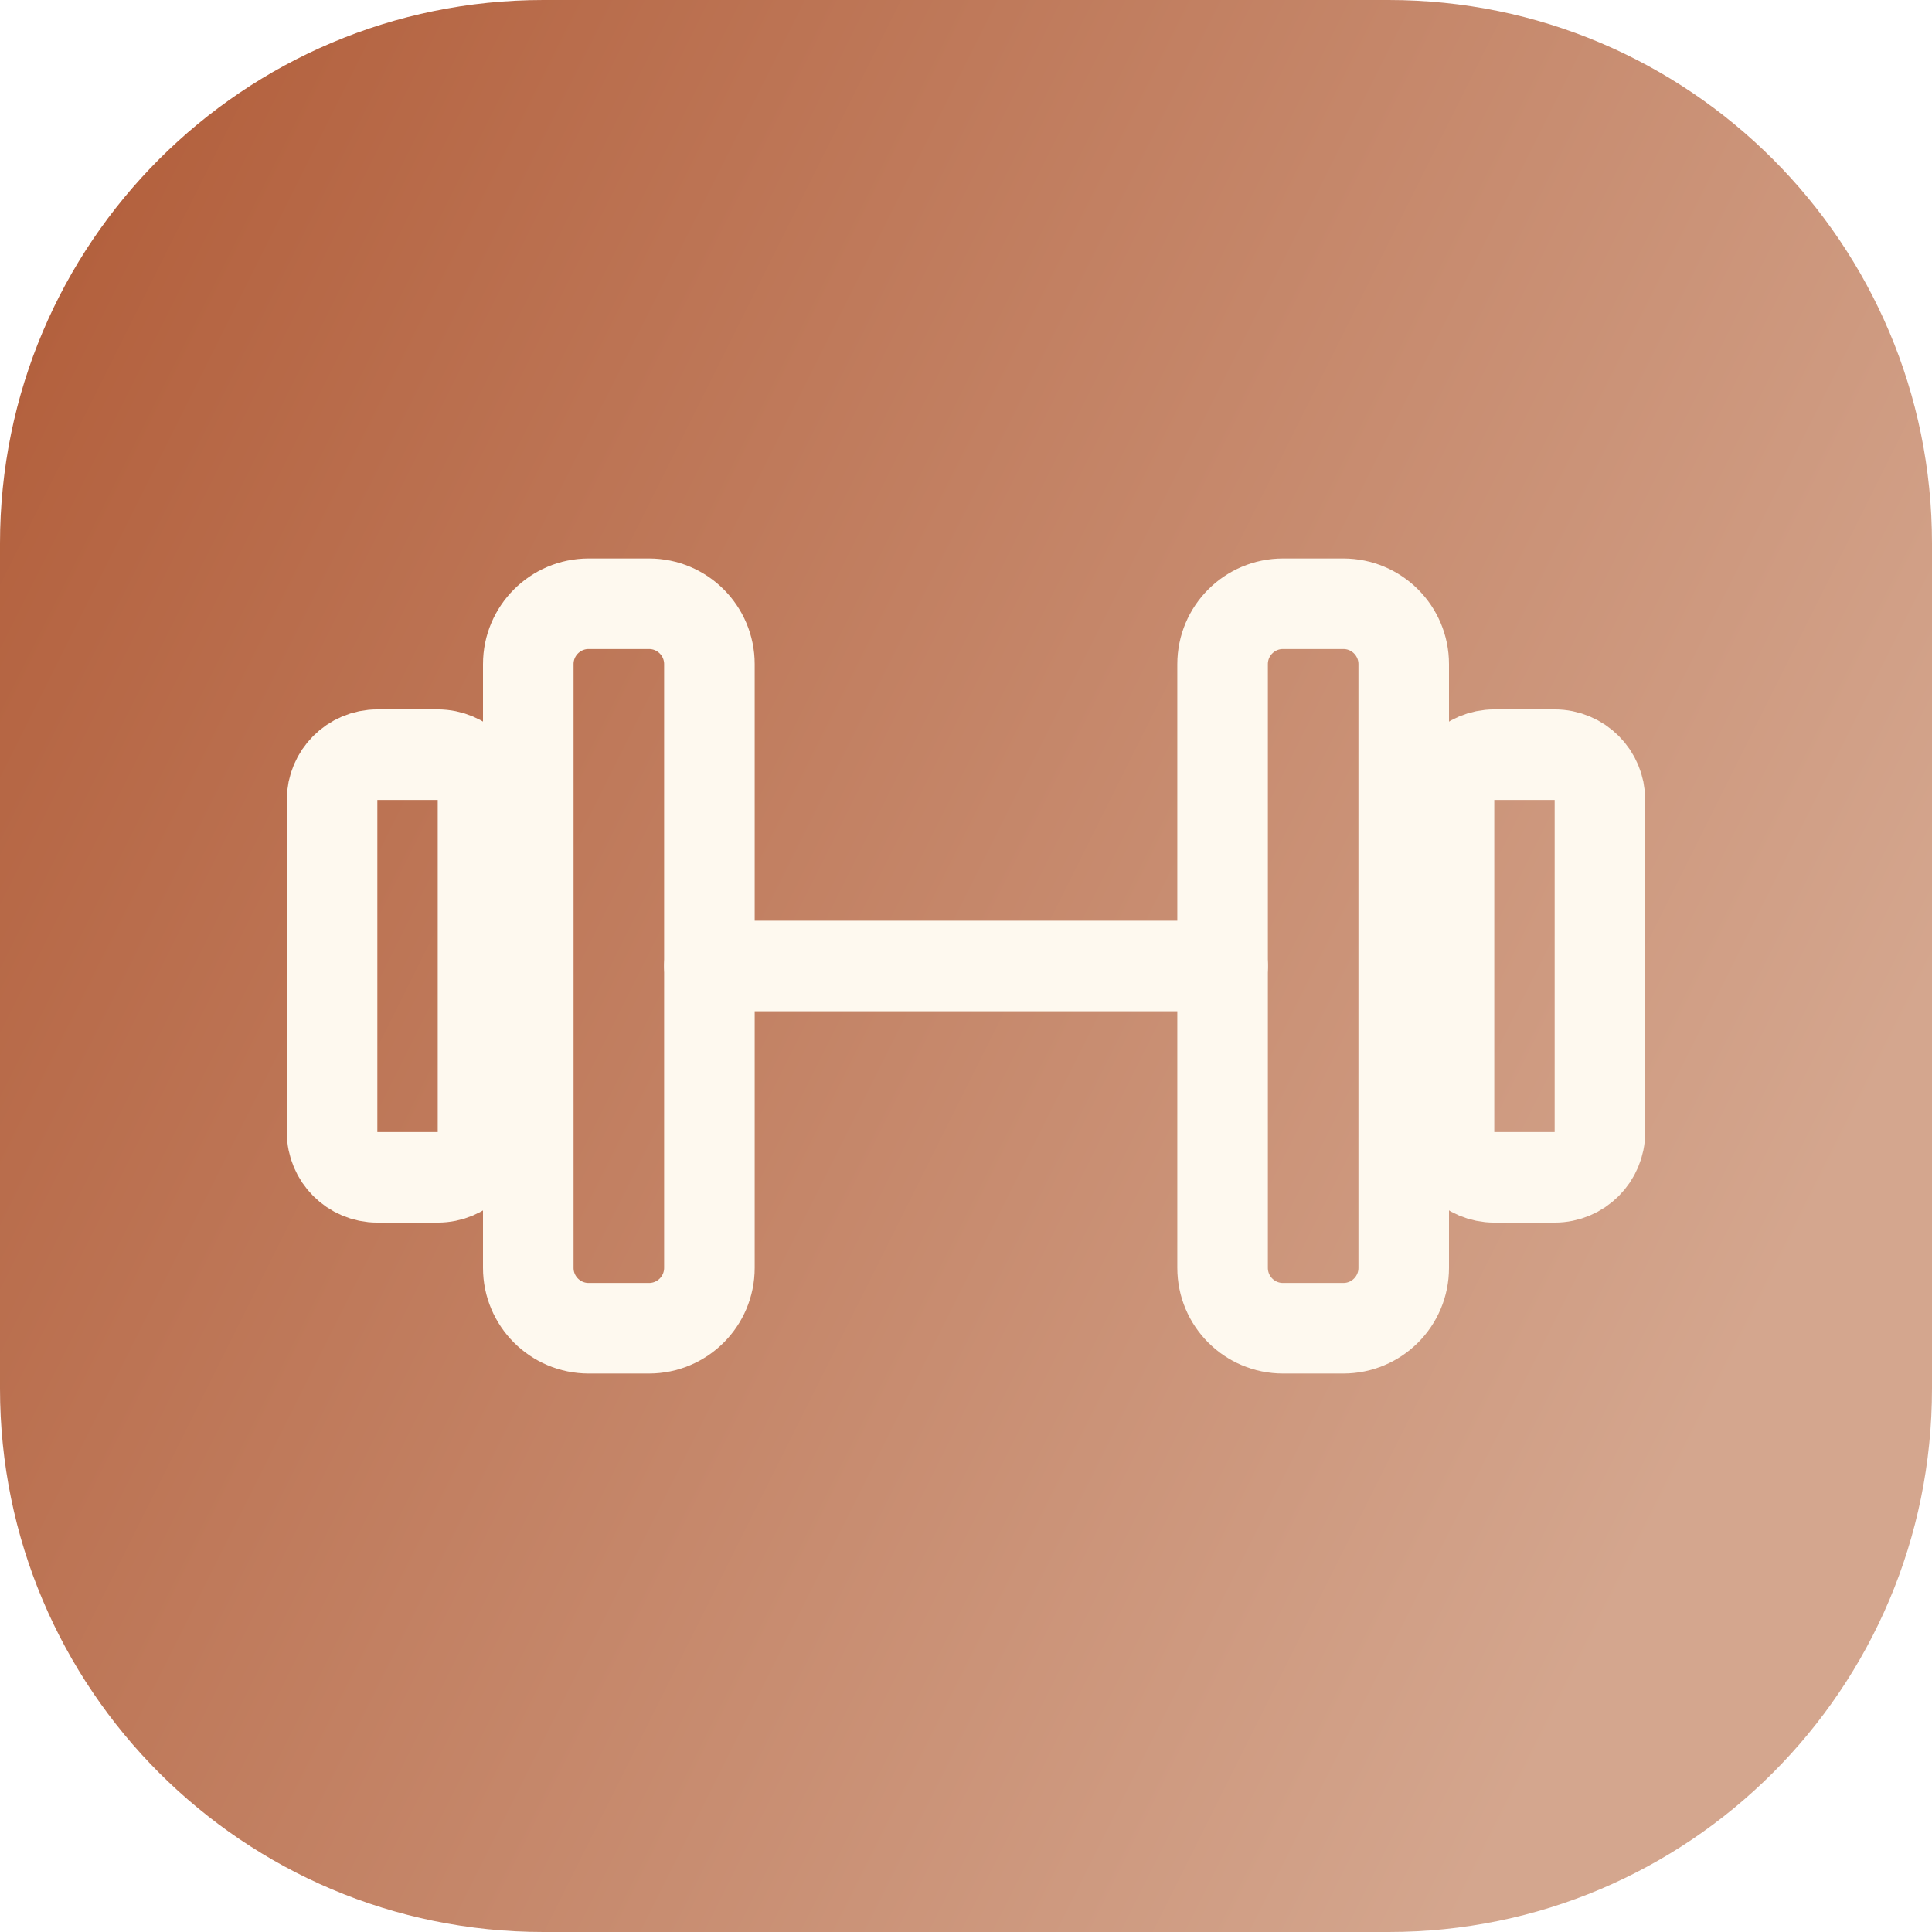
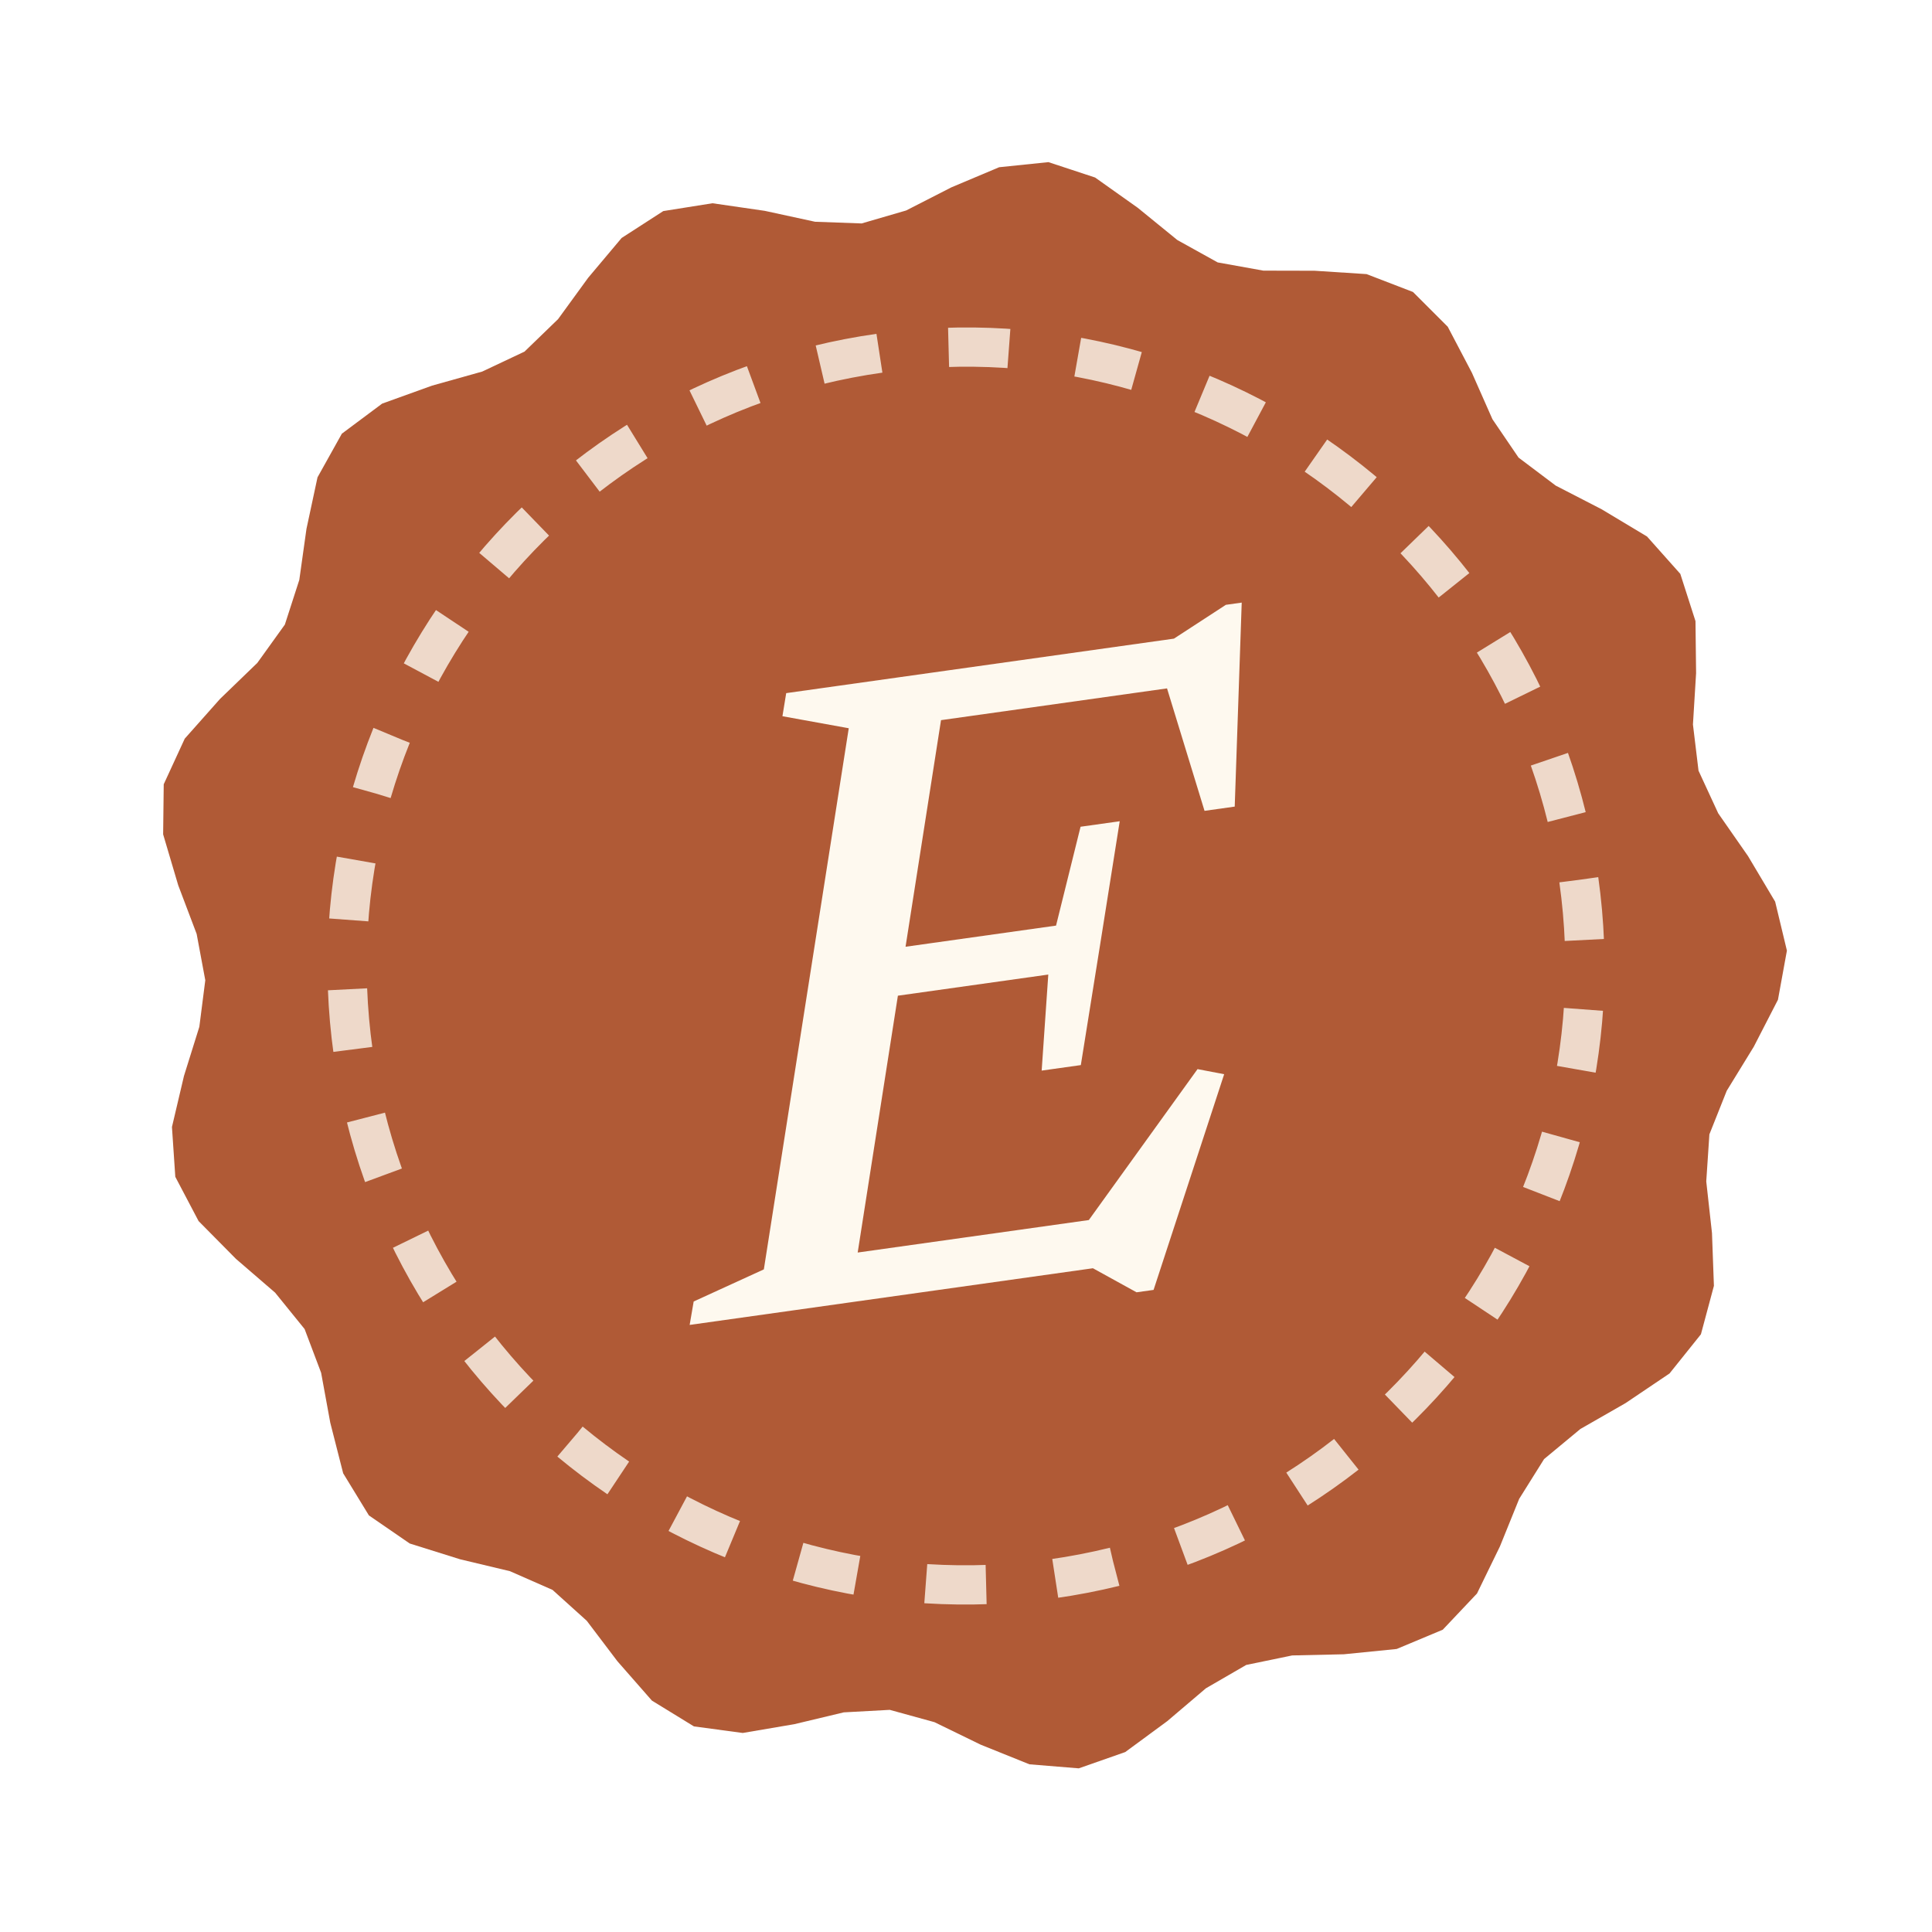
<svg xmlns="http://www.w3.org/2000/svg" viewBox="0 0 64 64">
-   <defs>
-     <linearGradient id="seal" x1="0" y1="0" x2="1" y2="0.5">
-       <stop offset="0" stop-color="#b05a36" />
-       <stop offset="1" stop-color="#d4a68e" />
-     </linearGradient>
-   </defs>
-   <rect width="64" height="64" rx="18" fill="url(#seal)" />
-   <g fill="none" stroke="#fef9ef" stroke-width="3" stroke-linecap="round" stroke-linejoin="round">
-     <rect x="11" y="25" width="5" height="14" rx="1.5" />
-     <rect x="48" y="25" width="5" height="14" rx="1.5" />
-     <rect x="17.5" y="20" width="6" height="24" rx="2" />
-     <rect x="40.5" y="20" width="6" height="24" rx="2" />
-     <path d="M23.5 32h17" />
+   <g transform="rotate(-8 32 32)">
+     <path d="M58.16 32.00 L58.84 33.62 L59.00 35.28 L58.48 36.85 L57.47 38.28 L56.38 39.60 L55.61 40.95 L55.29 42.48 L55.24 44.20 L55.06 45.94 L54.41 47.47 L53.20 48.61 L51.62 49.38 L50.02 50.02 L48.69 50.84 L47.69 52.03 L46.84 53.50 L45.87 54.94 L44.58 55.97 L42.98 56.39 L41.22 56.32 L39.52 56.12 L37.97 56.22 L36.54 56.80 L35.12 57.70 L33.60 58.52 L32.00 58.84 L30.40 58.48 L28.89 57.61 L27.48 56.66 L26.07 56.05 L24.55 55.92 L22.87 56.08 L21.14 56.13 L19.57 55.69 L18.31 54.65 L17.36 53.20 L16.54 51.73 L15.56 50.56 L14.25 49.75 L12.67 49.13 L11.09 48.38 L9.88 47.27 L9.23 45.77 L9.04 44.05 L8.97 42.37 L8.63 40.86 L7.83 39.53 L6.70 38.24 L5.65 36.83 L5.09 35.27 L5.21 33.62 L5.84 32.00 L6.57 30.46 L6.98 28.96 L6.91 27.40 L6.53 25.72 L6.27 23.98 L6.52 22.34 L7.42 20.94 L8.76 19.80 L10.15 18.79 L11.23 17.66 L11.91 16.26 L12.38 14.62 L12.98 12.98 L13.98 11.66 L15.44 10.86 L17.16 10.50 L18.87 10.27 L20.35 9.81 L21.60 8.90 L22.78 7.68 L24.06 6.53 L25.55 5.84 L27.20 5.81 L28.88 6.30 L30.48 6.89 L32.00 7.16 L33.52 6.94 L35.11 6.39 L36.77 5.95 L38.41 6.01 L39.87 6.73 L41.13 7.92 L42.28 9.16 L43.50 10.08 L44.96 10.56 L46.64 10.80 L48.33 11.15 L49.77 11.95 L50.75 13.25 L51.33 14.87 L51.79 16.49 L52.47 17.87 L53.56 18.96 L54.96 19.95 L56.32 21.05 L57.24 22.43 L57.52 24.05 L57.30 25.76 L56.96 27.43 L56.93 28.97 L57.38 30.46Z" fill="#b05a36" />
+     <circle cx="32" cy="32" r="20.5" fill="none" stroke="#fef9ef" stroke-width="1.3" stroke-dasharray="2 2.3" opacity=".8" />
+     <path d="M29.25 23.66 27.13 22.96 27.36 22.22H32.8L26.64 42.5H21.28L21.52 41.75L23.97 41.02ZM39.79 23.29 40.42 23.82H30.54L31.06 22.22H40.33L42.19 21.35H42.72L41.55 28.01H40.54ZM36.09 43.49 34.77 42.5H24.85L25.38 40.9H35.79L34.36 41.42L39.12 36.45L39.97 36.74L36.66 43.49ZM35.31 35.78H34L34.66 32.66H27.87L28.35 31.09H35.14L36.4 27.96H37.71L36.51 31.88Z" fill="#fef9ef" />
  </g>
</svg>
